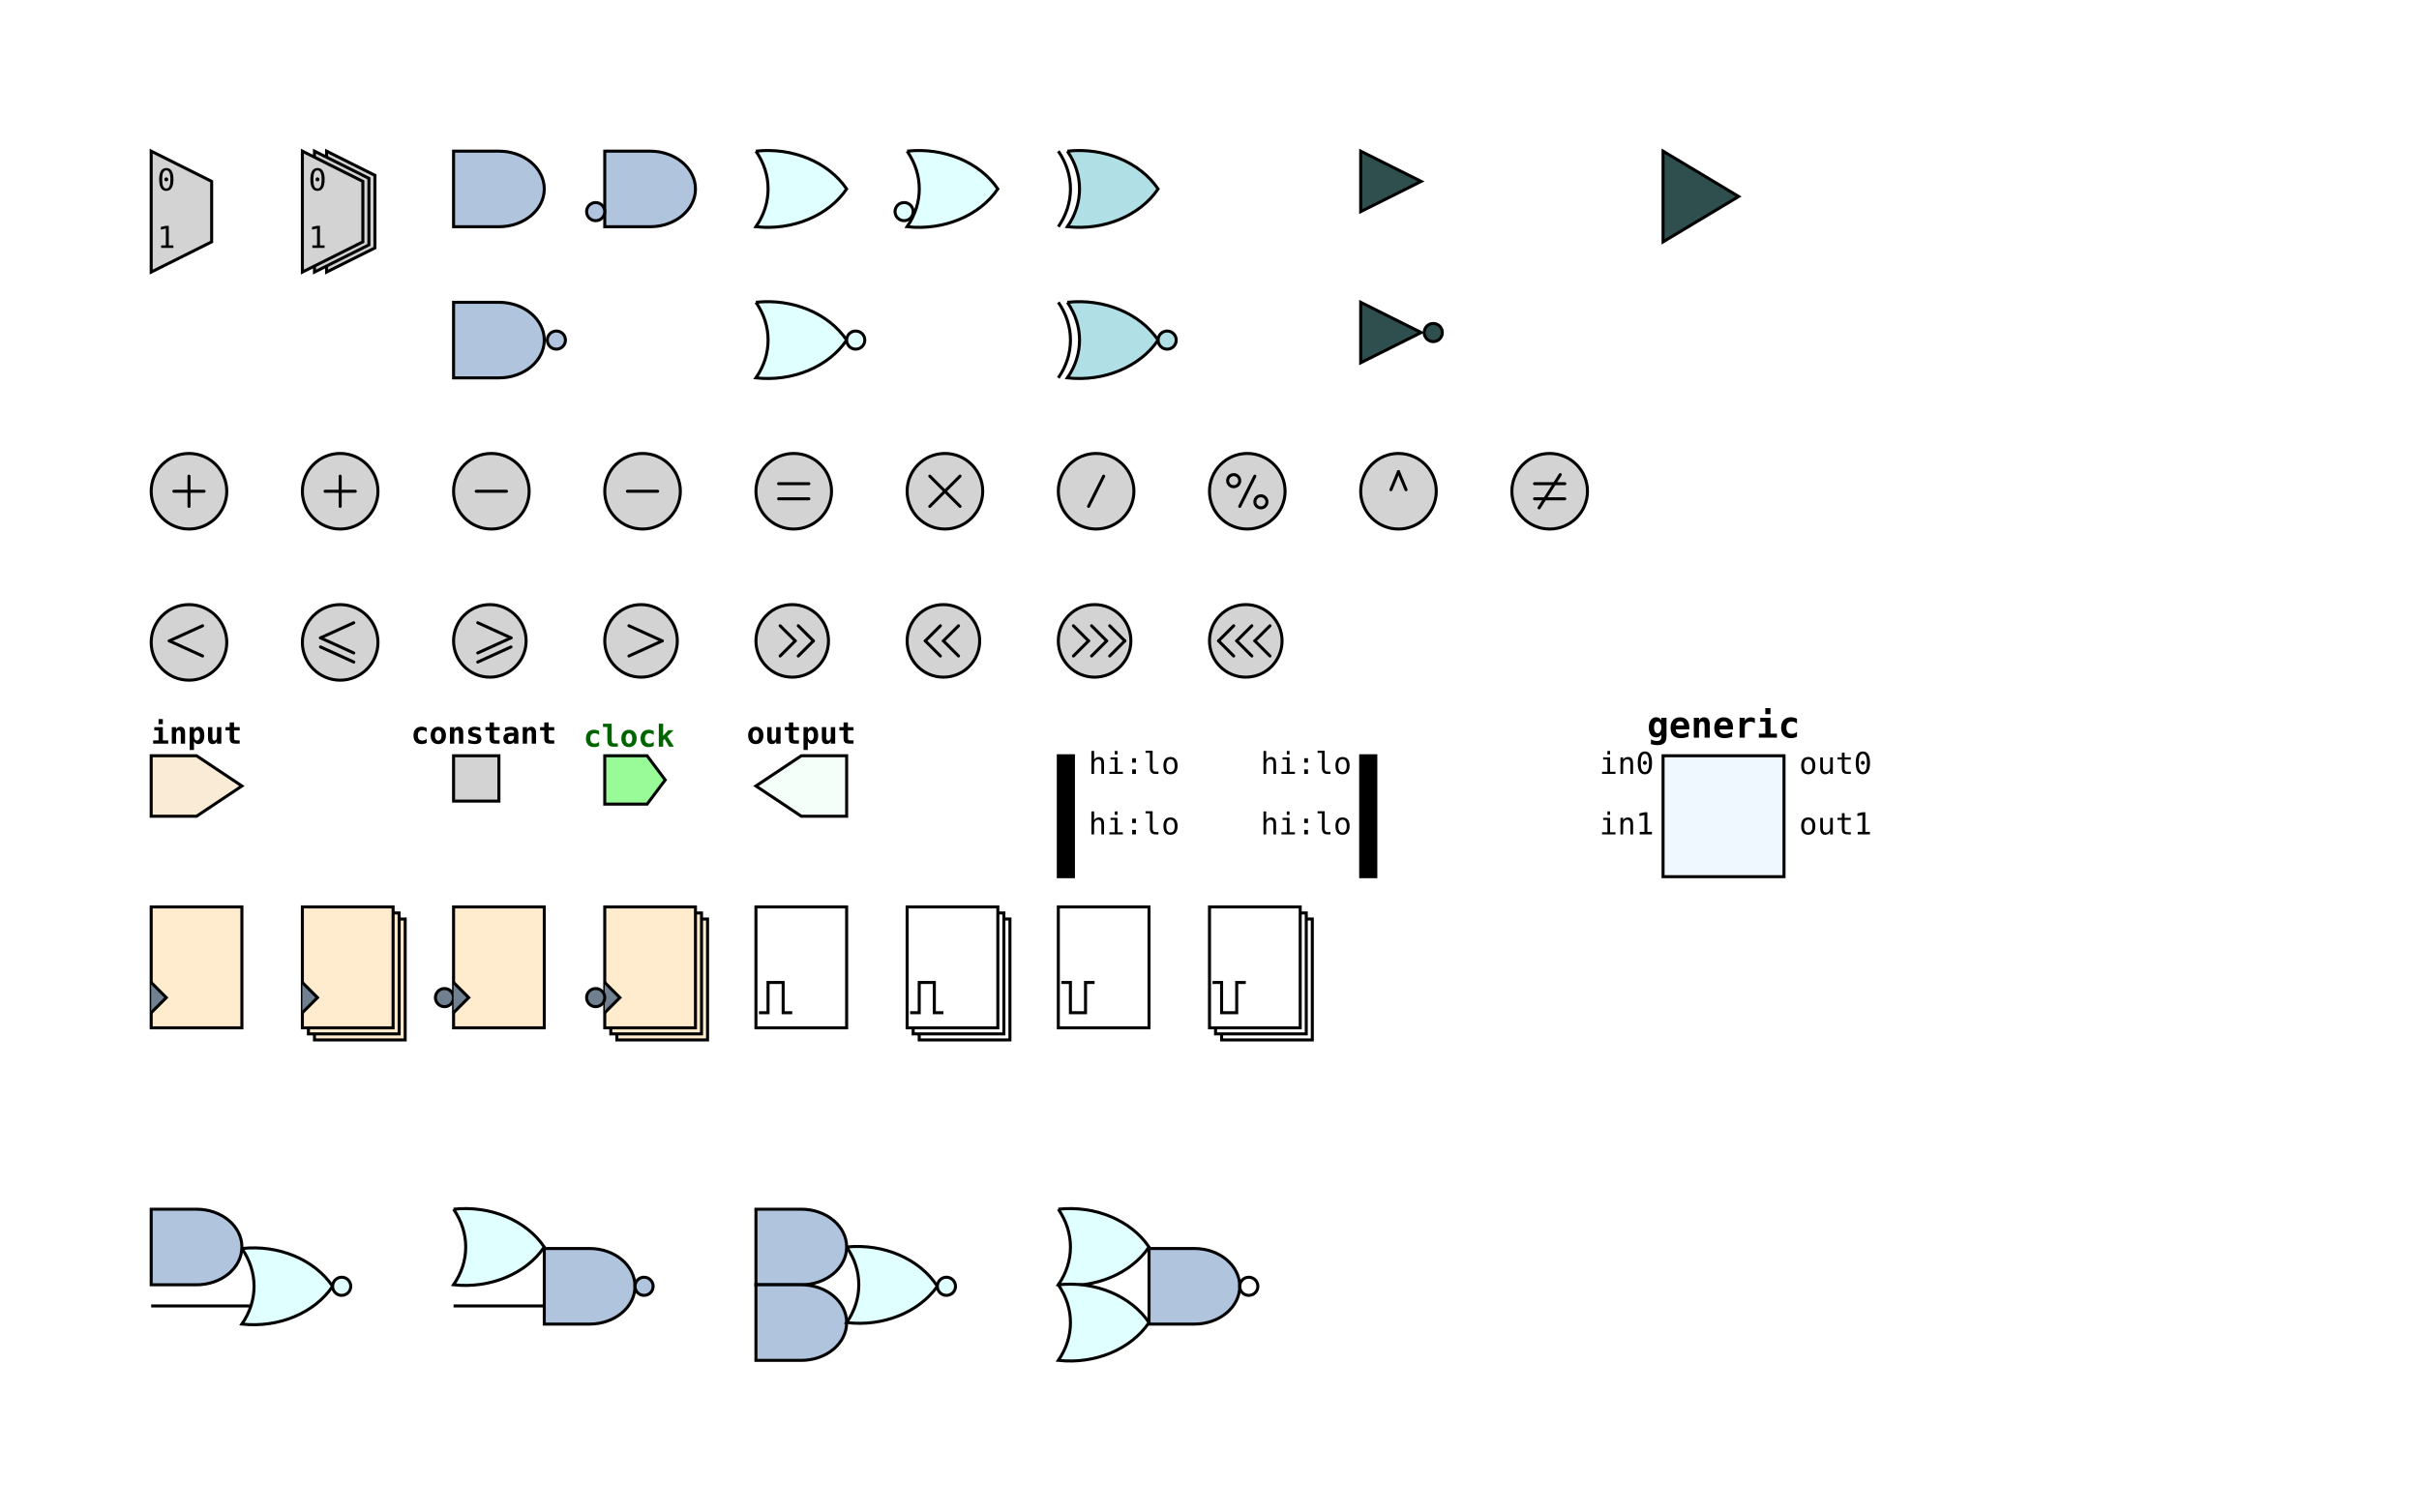
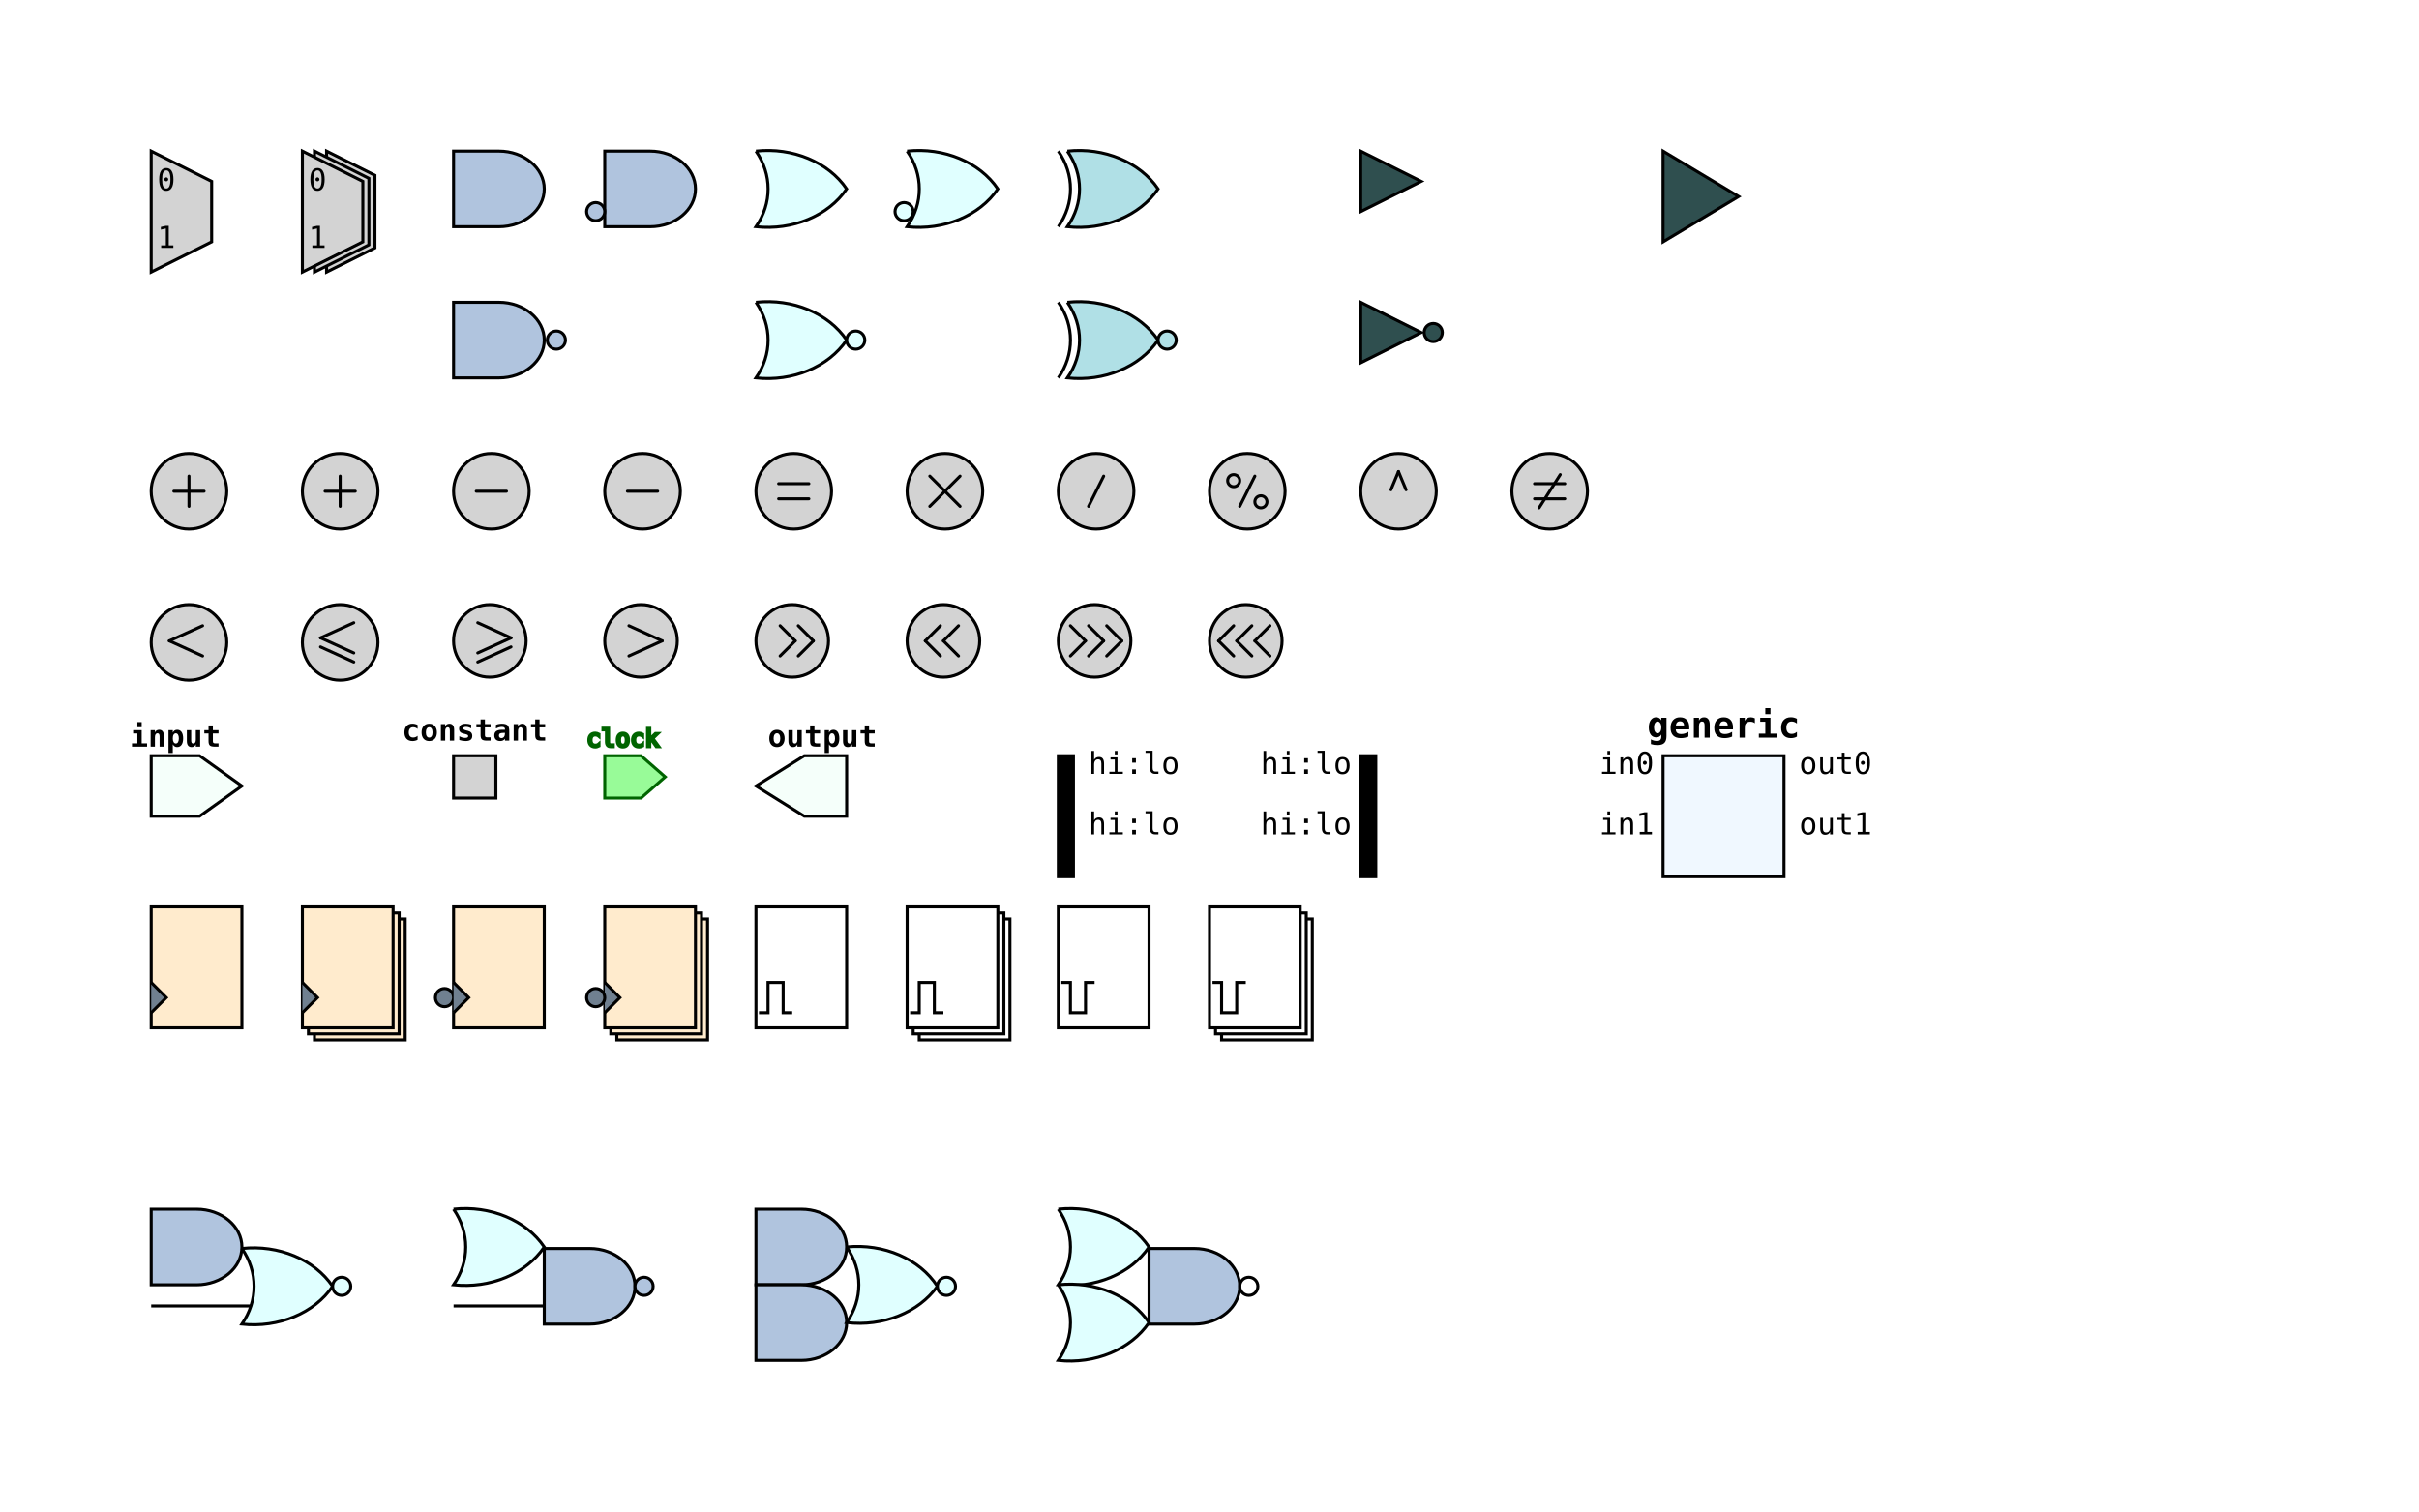
<svg xmlns="http://www.w3.org/2000/svg" xmlns:ns1="https://github.com/nturley/netlistsvg" width="800" height="500">
  <ns1:properties>
    <ns1:layoutEngine org.eclipse.elk.layered.spacing.nodeNodeBetweenLayers="35" org.eclipse.elk.spacing.nodeNode="35" org.eclipse.elk.layered.layering.strategy="LONGEST_PATH" />
    <ns1:low_priority_alias val="$dff" />
  </ns1:properties>
+   <defs>
+ </defs>
  <style>
svg {
  stroke:#000;
  fill:none;
}
text {
  fill:#000;
  stroke:none;
  font-size:10px;
  font-weight: normal;
  font-family: 'Menlo', 'Fira Mono', 'Consolas', 'Lucida Console', monospace;
}
line {
    stroke-linecap: round;
}
.nodelabel {
  text-anchor: middle;
}
.genericLabel {
  font-weight: bold;
  font-size:12px;
+   text-anchor: middle;
+ }
+ .inputExt {
+   fill: mintcream;
}
.inputExtLabel {
  font-weight: bold;
+   text-anchor: middle;
}
.outputExtLabel {
  font-weight: bold;
+   text-anchor: middle;
}
.inputPortLabel {
  text-anchor: end;
}
.splitjoinBody {
  fill:#000;
}
- .inputExt {
-   fill: antiquewhite;
- }
.inputClk {
  fill: palegreen;
+   stroke: darkgreen;
}
.inputClkLabel {
-   font-weight: bold;
-   fill: darkgreen;
+   font-size:8px;
+   stroke: darkgreen;
+   text-anchor: middle;
}
.outputExt {
  fill: mintcream;
}
+ .clkWire {
+   fill: darkgreen;
+   stroke: darkgreen;
+ }
.generic {
  fill: aliceblue;
}
.dffRect {
  fill: blanchedalmond;
}
.dffWedge {
  fill: slategray;
}
- .andFill {
+ .andBody {
  fill: lightsteelblue;
}
- .orFill {
+ .orBody {
  fill: lightcyan;
}
- .buffFill{
+ .buffBody{
  fill: darkslategray;
}
- .xorFill {
+ .xorBody {
  fill: powderblue;
}
.constant {
  fill: lightgray;
}
.constLabel {
  font-weight: bold;
}
- .muxFill {
+ .muxBody {
  fill: lightgray;
}
- .arithFill {
+ .arithBody {
  fill: lightgray;
}
+ .clkWire:hover {
+   fill:lightgreen;
+   stroke:lightgreen;
+ }
+ g:hover path.inputClk {
+   fill:lightgreen;
+   stroke:lightgreen;
+ }
+ g:hover {
+    stroke: orange !important;
+ }
+ 
</style>
  <g ns1:type="mux" transform="translate(50, 50)" ns1:width="20" ns1:height="40">
    <ns1:alias val="$pmux" />
    <ns1:alias val="$mux" />
    <ns1:alias val="$_MUX_" />
-     <path d="M0,0 L20,10 L20,30 L0,40 Z" class="muxFill $cell_id" />
+     <path d="M0,0 L20,10 L20,30 L0,40 Z" class="muxBody $cell_id" />
    <text x="5" y="32" class="nodelabel $cell_id" ns1:attribute="">1</text>
    <text x="5" y="13" class="nodelabel $cell_id" ns1:attribute="">0</text>
    <g ns1:x="0" ns1:y="10" ns1:pid="A" />
    <g ns1:x="0" ns1:y="30" ns1:pid="B" />
    <g ns1:x="10" ns1:y="35" ns1:pid="S" />
    <g ns1:x="20" ns1:y="20" ns1:pid="Y" />
  </g>
  <g ns1:type="mux-bus" transform="translate(100, 50)" ns1:width="24" ns1:height="40">
    <ns1:alias val="$pmux-bus" />
    <ns1:alias val="$mux-bus" />
    <ns1:alias val="$_MUX_-bus" />
-     <path d="M8,2 L8,0 L24,8 L24,32 L8,40 L8,38" class="muxFill $cell_id" />
-     <path d="M4,2 L4,0 L22,9 L22,31 L4,40 L4,38" class="muxFill $cell_id" />
-     <path d="M0,0 L20,10 L20,30 L0,40 Z" class="muxFill $cell_id" />
+     <path d="M8,2 L8,0 L24,8 L24,32 L8,40 L8,38" class="muxBody $cell_id" />
+     <path d="M4,2 L4,0 L22,9 L22,31 L4,40 L4,38" class="muxBody $cell_id" />
+     <path d="M0,0 L20,10 L20,30 L0,40 Z" class="muxBody $cell_id" />
    <text x="5" y="32" class="nodelabel $cell_id" ns1:attribute="">1</text>
    <text x="5" y="13" class="nodelabel $cell_id" ns1:attribute="">0</text>
    <g ns1:x="-1" ns1:y="10" ns1:pid="A" />
    <g ns1:x="-1" ns1:y="30" ns1:pid="B" />
    <g ns1:x="12" ns1:y="38" ns1:pid="S" />
    <g ns1:x="24.5" ns1:y="20" ns1:pid="Y" />
  </g>
  <g ns1:type="and" transform="translate(150,50)" ns1:width="30" ns1:height="25">
    <ns1:alias val="$and" />
    <ns1:alias val="$logic_and" />
    <ns1:alias val="$_AND_" />
    <ns1:alias val="$reduce_and" />
-     <path d="M0,0 L0,25 L15,25 A15 12.5 0 0 0 15,0 Z" class="andFill $cell_id" />
+     <path d="M0,0 L0,25 L15,25 A15 12.5 0 0 0 15,0 Z" class="andBody $cell_id" />
    <g ns1:x="0" ns1:y="5" ns1:pid="A" />
    <g ns1:x="0" ns1:y="20" ns1:pid="B" />
    <g ns1:x="30" ns1:y="12.5" ns1:pid="Y" />
  </g>
  <g ns1:type="nand" transform="translate(150,100)" ns1:width="30" ns1:height="25">
    <ns1:alias val="$nand" />
    <ns1:alias val="$logic_nand" />
    <ns1:alias val="$_NAND_" />
-     <path d="M0,0 L0,25 L15,25 A15 12.5 0 0 0 15,0 Z" class="andFill $cell_id" />
-     <circle cx="34" cy="12.5" r="3" class="andFill $cell_id" />
+     <path d="M0,0 L0,25 L15,25 A15 12.5 0 0 0 15,0 Z" class="andBody $cell_id" />
+     <circle cx="34" cy="12.5" r="3" class="andBody $cell_id" />
    <g ns1:x="0" ns1:y="5" ns1:pid="A" />
    <g ns1:x="0" ns1:y="20" ns1:pid="B" />
    <g ns1:x="36" ns1:y="12.5" ns1:pid="Y" />
  </g>
  <g ns1:type="andnot" transform="translate(200,50)" ns1:width="30" ns1:height="25">
    <ns1:alias val="$_ANDNOT_" />
-     <path d="M0,0 L0,25 L15,25 A15 12.5 0 0 0 15,0 Z" class="andFill $cell_id" />
-     <circle cx="-3" cy="20" r="3" class="andFill $cell_id" />
+     <path d="M0,0 L0,25 L15,25 A15 12.5 0 0 0 15,0 Z" class="andBody $cell_id" />
+     <circle cx="-3" cy="20" r="3" class="andBody $cell_id" />
    <g ns1:x="0" ns1:y="5" ns1:pid="A" />
    <g ns1:x="-6" ns1:y="20" ns1:pid="B" />
    <g ns1:x="30" ns1:y="12.5" ns1:pid="Y" />
  </g>
  <g ns1:type="or" transform="translate(250,50)" ns1:width="30" ns1:height="25">
    <ns1:alias val="$or" />
    <ns1:alias val="$logic_or" />
    <ns1:alias val="$_OR_" />
    <ns1:alias val="$reduce_or" />
    <ns1:alias val="$reduce_bool" />
-     <path d="M0,0 A30 25 0 0 1 0,25 A30 25 0 0 0 30,12.5 A30 25 0 0 0 0,0" class="orFill $cell_id" />
+     <path d="M0,0 A30 25 0 0 1 0,25 A30 25 0 0 0 30,12.5 A30 25 0 0 0 0,0" class="orBody $cell_id" />
    <g ns1:x="2" ns1:y="5" ns1:pid="A" />
    <g ns1:x="2" ns1:y="20" ns1:pid="B" />
    <g ns1:x="30" ns1:y="12.5" ns1:pid="Y" />
  </g>
  <g ns1:type="reduce_nor" transform="translate(250, 100)" ns1:width="33" ns1:height="25">
    <ns1:alias val="$nor" />
    <ns1:alias val="$reduce_nor" />
    <ns1:alias val="$_NOR_" />
    <ns1:alias val="$_ORNOT_" />
-     <path d="M0,0 A30 25 0 0 1 0,25 A30 25 0 0 0 30,12.5 A30 25 0 0 0 0,0" class="orFill $cell_id" />
-     <circle cx="33" cy="12.5" r="3" class="orFill $cell_id" />
+     <path d="M0,0 A30 25 0 0 1 0,25 A30 25 0 0 0 30,12.5 A30 25 0 0 0 0,0" class="orBody $cell_id" />
+     <circle cx="33" cy="12.5" r="3" class="orBody $cell_id" />
    <g ns1:x="2" ns1:y="5" ns1:pid="A" />
    <g ns1:x="2" ns1:y="20" ns1:pid="B" />
    <g ns1:x="36" ns1:y="12.5" ns1:pid="Y" />
  </g>
  <g ns1:type="ornot" transform="translate(300,50)" ns1:width="30" ns1:height="25">
    <ns1:alias val="$_ORNOT_" />
-     <path d="M0,0 A30 25 0 0 1 0,25 A30 25 0 0 0 30,12.5 A30 25 0 0 0 0,0" class="orFill $cell_id" />
-     <circle cx="-1" cy="20" r="3" class="orFill $cell_id" />
+     <path d="M0,0 A30 25 0 0 1 0,25 A30 25 0 0 0 30,12.5 A30 25 0 0 0 0,0" class="orBody $cell_id" />
+     <circle cx="-1" cy="20" r="3" class="orBody $cell_id" />
    <g ns1:x="2" ns1:y="5" ns1:pid="A" />
    <g ns1:x="-4" ns1:y="20" ns1:pid="B" />
    <g ns1:x="30" ns1:y="12.5" ns1:pid="Y" />
  </g>
  <g ns1:type="reduce_xor" transform="translate(350, 50)" ns1:width="33" ns1:height="25">
    <ns1:alias val="$xor" />
    <ns1:alias val="$reduce_xor" />
    <ns1:alias val="$_XOR_" />
-     <path d="M3,0 A30 25 0 0 1 3,25 A30 25 0 0 0 33,12.5 A30 25 0 0 0 3,0" class="xorFill $cell_id" />
+     <path d="M3,0 A30 25 0 0 1 3,25 A30 25 0 0 0 33,12.5 A30 25 0 0 0 3,0" class="xorBody $cell_id" />
    <path d="M0,0 A30 25 0 0 1 0,25" class="$cell_id" />
    <g ns1:x="2" ns1:y="5" ns1:pid="A" />
    <g ns1:x="2" ns1:y="20" ns1:pid="B" />
    <g ns1:x="33" ns1:y="12.5" ns1:pid="Y" />
  </g>
  <g ns1:type="reduce_nxor" transform="translate(350, 100)" ns1:width="33" ns1:height="25">
    <ns1:alias val="$xnor" />
    <ns1:alias val="$reduce_xnor" />
    <ns1:alias val="$_XNOR_" />
-     <path d="M3,0 A30 25 0 0 1 3,25 A30 25 0 0 0 33,12.5 A30 25 0 0 0 3,0" class="xorFill $cell_id" />
+     <path d="M3,0 A30 25 0 0 1 3,25 A30 25 0 0 0 33,12.5 A30 25 0 0 0 3,0" class="xorBody $cell_id" />
    <path d="M0,0 A30 25 0 0 1 0,25" class="$cell_id" />
-     <circle cx="36" cy="12.5" r="3" class="xorFill $cell_id" />
+     <circle cx="36" cy="12.5" r="3" class="xorBody $cell_id" />
    <g ns1:x="2" ns1:y="5" ns1:pid="A" />
    <g ns1:x="2" ns1:y="20" ns1:pid="B" />
    <g ns1:x="38" ns1:y="12.5" ns1:pid="Y" />
  </g>
  <g ns1:type="tribuf" transform="translate(550, 50)" ns1:width="15" ns1:height="30">
    <ns1:alias val="$tribuf" />
    <ns1:alias val="$_TRIBUF_" />
    <ns1:alias val="tribuf-bus" />
    <ns1:alias val="$tribuf-bus" />
    <ns1:alias val="$_TRIBUF_-bus" />
-     <path d="M0,0 L25,15 L0,30 Z" class="buffFill $cell_id" />
+     <path d="M0,0 L25,15 L0,30 Z" class="buffBody $cell_id" />
    <g ns1:x="0" ns1:y="15" ns1:pid="A" />
    <g ns1:x="11" ns1:y="6" ns1:pid="EN" />
    <g ns1:x="25" ns1:y="15" ns1:pid="Y" />
  </g>
  <g ns1:type="not" transform="translate(450,100)" ns1:width="30" ns1:height="20">
    <ns1:alias val="$_NOT_" />
    <ns1:alias val="$not" />
    <ns1:alias val="$logic_not" />
-     <path d="M0,0 L0,20 L20,10 Z" class="buffFill $cell_id" />
-     <circle cx="24" cy="10" r="3" class="buffFill $cell_id" />
+     <path d="M0,0 L0,20 L20,10 Z" class="buffBody $cell_id" />
+     <circle cx="24" cy="10" r="3" class="buffBody $cell_id" />
    <g ns1:x="-1" ns1:y="10" ns1:pid="A" />
    <g ns1:x="27" ns1:y="10" ns1:pid="Y" />
  </g>
  <g ns1:type="buf" transform="translate(450,50)" ns1:width="30" ns1:height="20">
    <ns1:alias val="$_BUF_" />
-     <path d="M0,0 L0,20 L20,10 Z" class="buffFill $cell_id" />
+     <path d="M0,0 L0,20 L20,10 Z" class="buffBody $cell_id" />
    <g ns1:x="0" ns1:y="10" ns1:pid="A" />
    <g ns1:x="20" ns1:y="10" ns1:pid="Y" />
  </g>
  <g ns1:type="add" transform="translate(50, 150)" ns1:width="25" ns1:height="25">
    <ns1:alias val="$add" />
-     <circle r="12.5" cx="12.5" cy="12.5" class="arithFill $cell_id" />
+     <circle r="12.5" cx="12.5" cy="12.5" class="arithBody $cell_id" />
    <line x1="7.5" x2="17.5" y1="12.5" y2="12.5" class="$cell_id" />
    <line x1="12.5" x2="12.5" y1="7.5" y2="17.5" class="$cell_id" />
    <g ns1:x="2" ns1:y="5" ns1:pid="A" />
    <g ns1:x="2" ns1:y="20" ns1:pid="B" />
    <g ns1:x="26" ns1:y="12.5" ns1:pid="Y" />
  </g>
  <g ns1:type="pos" transform="translate(100, 150)" ns1:width="25" ns1:height="25">
    <ns1:alias val="$pos" />
-     <circle r="12.5" cx="12.5" cy="12.5" class="arithFill $cell_id" />
+     <circle r="12.5" cx="12.5" cy="12.5" class="arithBody $cell_id" />
    <line x1="7.5" x2="17.5" y1="12.5" y2="12.5" class="$cell_id" />
    <line x1="12.5" x2="12.5" y1="7.5" y2="17.5" class="$cell_id" />
    <g ns1:x="-1" ns1:y="12.5" ns1:pid="A" />
    <g ns1:x="26" ns1:y="12.5" ns1:pid="Y" />
  </g>
  <g ns1:type="sub" transform="translate(150,150)" ns1:width="25" ns1:height="25">
    <ns1:alias val="$sub" />
-     <circle r="12.5" cx="12.5" cy="12.5" class="arithFill $cell_id" />
+     <circle r="12.5" cx="12.5" cy="12.5" class="arithBody $cell_id" />
    <line x1="7.5" x2="17.5" y1="12.5" y2="12.5" class="$cell_id" />
    <g ns1:x="2" ns1:y="5" ns1:pid="A" />
    <g ns1:x="2" ns1:y="20" ns1:pid="B" />
    <g ns1:x="25" ns1:y="12.5" ns1:pid="Y" />
  </g>
  <g ns1:type="neg" transform="translate(200,150)" ns1:width="25" ns1:height="25">
    <ns1:alias val="$neg" />
-     <circle r="12.5" cx="12.5" cy="12.5" class="arithFill $cell_id" />
+     <circle r="12.5" cx="12.5" cy="12.5" class="arithBody $cell_id" />
    <line x1="7.5" x2="17.5" y1="12.5" y2="12.5" class="$cell_id" />
    <g ns1:x="0" ns1:y="12.5" ns1:pid="A" />
    <g ns1:x="25" ns1:y="12.5" ns1:pid="Y" />
  </g>
  <g ns1:type="eq" transform="translate(250,150)" ns1:width="25" ns1:height="25">
    <ns1:alias val="$eq" />
    <ns1:alias val="$eqx" />
-     <circle r="12.5" cx="12.5" cy="12.5" class="arithFill $cell_id" />
+     <circle r="12.5" cx="12.5" cy="12.5" class="arithBody $cell_id" />
    <line x1="7.5" x2="17.5" y1="10" y2="10" class="$cell_id" />
    <line x1="7.5" x2="17.5" y1="15" y2="15" class="$cell_id" />
    <g ns1:x="2" ns1:y="5" ns1:pid="A" />
    <g ns1:x="2" ns1:y="20" ns1:pid="B" />
    <g ns1:x="25" ns1:y="12.5" ns1:pid="Y" />
  </g>
  <g ns1:type="mul" transform="translate(300, 150)" ns1:width="25" ns1:height="25">
    <ns1:alias val="$mul" />
-     <circle r="12.5" cx="12.5" cy="12.5" class="arithFill $cell_id" />
+     <circle r="12.5" cx="12.5" cy="12.5" class="arithBody $cell_id" />
    <line x1="7.5" x2="17.5" y1="7.5" y2="17.5" class="$cell_id" />
    <line x1="17.5" x2="7.5" y1="7.5" y2="17.5" class="$cell_id" />
    <g ns1:x="2" ns1:y="5" ns1:pid="A" />
    <g ns1:x="2" ns1:y="20" ns1:pid="B" />
    <g ns1:x="26" ns1:y="12.5" ns1:pid="Y" />
  </g>
  <g ns1:type="div" transform="translate(350, 150)" ns1:width="25" ns1:height="25">
    <ns1:alias val="$div" />
-     <circle r="12.5" cx="12.5" cy="12.5" class="arithFill $cell_id" />
+     <circle r="12.5" cx="12.5" cy="12.5" class="arithBody $cell_id" />
    <line x1="15" x2="10" y1="7.5" y2="17.5" class="$cell_id" />
    <g ns1:x="2" ns1:y="5" ns1:pid="A" />
    <g ns1:x="2" ns1:y="20" ns1:pid="B" />
    <g ns1:x="26" ns1:y="12.5" ns1:pid="Y" />
  </g>
  <g ns1:type="mod" transform="translate(400, 150)" ns1:width="25" ns1:height="25">
    <ns1:alias val="$mod" />
-     <circle r="12.5" cx="12.5" cy="12.5" class="arithFill $cell_id" />
+     <circle r="12.5" cx="12.5" cy="12.5" class="arithBody $cell_id" />
    <line x1="15" x2="10" y1="7.5" y2="17.5" class="$cell_id" />
    <circle r="2" cx="8" cy="9" class="$cell_id" />
    <circle r="2" cx="17" cy="16" class="$cell_id" />
    <g ns1:x="2" ns1:y="5" ns1:pid="A" />
    <g ns1:x="2" ns1:y="20" ns1:pid="B" />
    <g ns1:x="26" ns1:y="12.5" ns1:pid="Y" />
  </g>
  <g ns1:type="pow" transform="translate(450, 150)" ns1:width="25" ns1:height="25">
    <ns1:alias val="$pow" />
-     <circle r="12.5" cx="12.5" cy="12.5" class="arithFill $cell_id" />
+     <circle r="12.5" cx="12.5" cy="12.5" class="arithBody $cell_id" />
    <line x1="10" x2="12.5" y1="12" y2="6" class="$cell_id" />
    <line x1="15" x2="12.5" y1="12" y2="6" class="$cell_id" />
    <g ns1:x="2" ns1:y="5" ns1:pid="A" />
    <g ns1:x="2" ns1:y="20" ns1:pid="B" />
    <g ns1:x="26" ns1:y="12.5" ns1:pid="Y" />
  </g>
  <g ns1:type="ne" transform="translate(500,150)" ns1:width="25" ns1:height="25">
    <ns1:alias val="$ne" />
    <ns1:alias val="$nex" />
-     <circle r="12.5" cx="12.5" cy="12.5" class="arithFill $cell_id" />
+     <circle r="12.5" cx="12.5" cy="12.5" class="arithBody $cell_id" />
    <line x1="7.5" x2="17.5" y1="10" y2="10" class="$cell_id" />
    <line x1="7.5" x2="17.5" y1="15" y2="15" class="$cell_id" />
    <line x1="9" x2="16" y1="18" y2="7" class="$cell_id" />
    <g ns1:x="2" ns1:y="5" ns1:pid="A" />
    <g ns1:x="2" ns1:y="20" ns1:pid="B" />
    <g ns1:x="25" ns1:y="12.5" ns1:pid="Y" />
  </g>
  <g ns1:type="lt" transform="translate(50,200)" ns1:width="25" ns1:height="25">
    <ns1:alias val="$lt" />
-     <circle r="12.5" cx="12.5" cy="12.5" class="arithFill $cell_id" />
+     <circle r="12.5" cx="12.5" cy="12.5" class="arithBody $cell_id" />
    <line x1="6" x2="17" y1="12" y2="7" class="$cell_id" />
    <line x1="6" x2="17" y1="12" y2="17" class="$cell_id" />
    <g ns1:x="2" ns1:y="5" ns1:pid="A" />
    <g ns1:x="2" ns1:y="20" ns1:pid="B" />
    <g ns1:x="25" ns1:y="12.5" ns1:pid="Y" />
  </g>
  <g ns1:type="le" transform="translate(100,200)" ns1:width="25" ns1:height="25">
    <ns1:alias val="$le" />
-     <circle r="12.5" cx="12.5" cy="12.5" class="arithFill $cell_id" />
+     <circle r="12.5" cx="12.5" cy="12.5" class="arithBody $cell_id" />
    <line x1="6" x2="17" y1="11" y2="6" class="$cell_id" />
    <line x1="6" x2="17" y1="11" y2="16" class="$cell_id" />
    <line x1="6" x2="17" y1="14" y2="19" class="$cell_id" />
    <g ns1:x="2" ns1:y="5" ns1:pid="A" />
    <g ns1:x="2" ns1:y="20" ns1:pid="B" />
    <g ns1:x="25" ns1:y="12.5" ns1:pid="Y" />
  </g>
  <g ns1:type="ge" transform="translate(150,200)" ns1:width="25" ns1:height="25">
    <ns1:alias val="$ge" />
-     <circle r="12" cx="12" cy="12" class="arithFill $cell_id" />
+     <circle r="12" cx="12" cy="12" class="arithBody $cell_id" />
    <line x1="8" x2="19" y1="6" y2="11" class="$cell_id" />
    <line x1="8" x2="19" y1="16" y2="11" class="$cell_id" />
    <line x1="8" x2="19" y1="19" y2="14" class="$cell_id" />
    <g ns1:x="2" ns1:y="5" ns1:pid="A" />
    <g ns1:x="2" ns1:y="20" ns1:pid="B" />
    <g ns1:x="25" ns1:y="12.5" ns1:pid="Y" />
  </g>
  <g ns1:type="gt" transform="translate(200,200)" ns1:width="25" ns1:height="25">
    <ns1:alias val="$gt" />
-     <circle r="12" cx="12" cy="12" class="arithFill $cell_id" />
+     <circle r="12" cx="12" cy="12" class="arithBody $cell_id" />
    <line x1="8" x2="19" y1="7" y2="12" class="$cell_id" />
    <line x1="8" x2="19" y1="17" y2="12" class="$cell_id" />
    <g ns1:x="2" ns1:y="5" ns1:pid="A" />
    <g ns1:x="2" ns1:y="20" ns1:pid="B" />
    <g ns1:x="25" ns1:y="12.5" ns1:pid="Y" />
  </g>
  <g ns1:type="shr" transform="translate(250,200)" ns1:width="25" ns1:height="25">
    <ns1:alias val="$shr" />
-     <circle r="12" cx="12" cy="12" class="arithFill $cell_id" />
+     <circle r="12" cx="12" cy="12" class="arithBody $cell_id" />
    <line x1="8" x2="13" y1="7" y2="12" class="$cell_id" />
    <line x1="8" x2="13" y1="17" y2="12" class="$cell_id" />
    <line x1="14" x2="19" y1="7" y2="12" class="$cell_id" />
    <line x1="14" x2="19" y1="17" y2="12" class="$cell_id" />
    <g ns1:x="2" ns1:y="5" ns1:pid="A" />
    <g ns1:x="2" ns1:y="20" ns1:pid="B" />
    <g ns1:x="25" ns1:y="12.5" ns1:pid="Y" />
  </g>
  <g ns1:type="shl" transform="translate(300,200)" ns1:width="25" ns1:height="25">
    <ns1:alias val="$shl" />
-     <circle r="12" cx="12" cy="12" class="arithFill $cell_id" />
+     <circle r="12" cx="12" cy="12" class="arithBody $cell_id" />
    <line x1="6" x2="11" y1="12" y2="7" class="$cell_id" />
    <line x1="6" x2="11" y1="12" y2="17" class="$cell_id" />
    <line x1="12" x2="17" y1="12" y2="7" class="$cell_id" />
    <line x1="12" x2="17" y1="12" y2="17" class="$cell_id" />
    <g ns1:x="2" ns1:y="5" ns1:pid="A" />
    <g ns1:x="2" ns1:y="20" ns1:pid="B" />
    <g ns1:x="25" ns1:y="12.5" ns1:pid="Y" />
  </g>
  <g ns1:type="sshr" transform="translate(350,200)" ns1:width="25" ns1:height="25">
    <ns1:alias val="$sshr" />
-     <circle r="12" cx="12" cy="12" class="arithFill $cell_id" />
-     <line x1="5" x2="10" y1="7" y2="12" class="$cell_id" />
-     <line x1="5" x2="10" y1="17" y2="12" class="$cell_id" />
-     <line x1="11" x2="16" y1="7" y2="12" class="$cell_id" />
-     <line x1="11" x2="16" y1="17" y2="12" class="$cell_id" />
-     <line x1="17" x2="22" y1="7" y2="12" class="$cell_id" />
-     <line x1="17" x2="22" y1="17" y2="12" class="$cell_id" />
+     <circle r="12" cx="12" cy="12" class="arithBody $cell_id" />
+     <line x1="4" x2="9" y1="7" y2="12" class="$cell_id" />
+     <line x1="4" x2="9" y1="17" y2="12" class="$cell_id" />
+     <line x1="10" x2="15" y1="7" y2="12" class="$cell_id" />
+     <line x1="10" x2="15" y1="17" y2="12" class="$cell_id" />
+     <line x1="16" x2="21" y1="7" y2="12" class="$cell_id" />
+     <line x1="16" x2="21" y1="17" y2="12" class="$cell_id" />
    <g ns1:x="2" ns1:y="5" ns1:pid="A" />
    <g ns1:x="2" ns1:y="20" ns1:pid="B" />
    <g ns1:x="25" ns1:y="12.5" ns1:pid="Y" />
  </g>
  <g ns1:type="sshl" transform="translate(400,200)" ns1:width="25" ns1:height="25">
    <ns1:alias val="$sshl" />
-     <circle r="12" cx="12" cy="12" class="arithFill $cell_id" />
+     <circle r="12" cx="12" cy="12" class="arithBody $cell_id" />
    <line x1="3" x2="8" y1="12" y2="7" class="$cell_id" />
    <line x1="3" x2="8" y1="12" y2="17" class="$cell_id" />
    <line x1="9" x2="14" y1="12" y2="7" class="$cell_id" />
    <line x1="9" x2="14" y1="12" y2="17" class="$cell_id" />
    <line x1="15" x2="20" y1="12" y2="7" class="$cell_id" />
    <line x1="15" x2="20" y1="12" y2="17" class="$cell_id" />
    <g ns1:x="2" ns1:y="5" ns1:pid="A" />
    <g ns1:x="2" ns1:y="20" ns1:pid="B" />
    <g ns1:x="25" ns1:y="12.5" ns1:pid="Y" />
  </g>
  <g ns1:type="inputExt" transform="translate(50,250)" ns1:width="30" ns1:height="20">
-     <text x="15" y="-4" class="nodelabel inputExtLabel $cell_id" ns1:attribute="ref">input</text>
+     <text x="8" y="-3" class="nodelabel inputExtLabel $cell_id" ns1:attribute="ref">input</text>
    <ns1:alias val="$_inputExt_" />
-     <path d="M0,0 L0,20 L15,20 L30,10 L15,0 Z" class="inputExt $cell_id" />
+     <path d="M0,0 L0,20 L16,20 L30,10 L16,0 Z" class="inputExt $cell_id" />
    <g ns1:x="30" ns1:y="10" ns1:pid="Y" />
  </g>
-   <g ns1:type="inputClk" transform="translate(200,250)" ns1:width="30" ns1:height="20">
-     <text x="8" y="-3" class="nodelabel inputClkLabel $cell_id" ns1:attribute="ref">clock</text>
+   <g ns1:type="inputClk" transform="translate(200,250)" ns1:width="20" ns1:height="14">
+     <text x="6" y="-3" class="nodelabel inputClkLabel $cell_id" ns1:attribute="ref">clock</text>
    <ns1:alias val="$_inputClk_" />
-     <path d="M0,0 L0,16 L14,16 L20,8 L14,0 Z" class="inputClk $cell_id" />
-     <g ns1:x="20" ns1:y="8" ns1:pid="Y" />
-   </g>
-   <g ns1:type="constant" transform="translate(150,250)" ns1:width="30" ns1:height="20">
-     <text x="10" y="-4" class="constLabel nodelabel $cell_id" ns1:attribute="ref">constant</text>
+     <path d="M0,0 L0,14 L12,14 L20,7 L12,0 Z" class="inputClk $cell_id" />
+     <g ns1:x="20" ns1:y="7" ns1:pid="Y" />
+   </g>
+   <g ns1:type="constant" transform="translate(150,250)" ns1:width="14" ns1:height="14">
+     <text x="7" y="-5" class="constLabel nodelabel $cell_id" ns1:attribute="ref">constant</text>
    <ns1:alias val="$_constant_" />
-     <rect width="15" height="15" class="constant $cell_id" />
-     <g ns1:x="31" ns1:y="10" ns1:pid="Y" />
+     <rect width="14" height="14" class="constant $cell_id" />
+     <g ns1:x="14" ns1:y="7" ns1:pid="Y" />
  </g>
  <g ns1:type="outputExt" transform="translate(250,250)" ns1:width="30" ns1:height="20">
-     <text x="15" y="-4" class="nodelabel outputExtLabel $cell_id" ns1:attribute="ref">output</text>
+     <text x="22" y="-3" class="nodelabel outputExtLabel $cell_id" ns1:attribute="ref">output</text>
    <ns1:alias val="$_outputExt_" />
-     <path d="M30,0 L30,20 L15,20 L0,10 L15,0 Z" class="$cell_id outputExt" />
+     <path d="M30,0 L30,20 L16,20 L0,10 L16,0 Z" class="$cell_id outputExt" />
    <g ns1:x="0" ns1:y="10" ns1:pid="A" />
  </g>
  <g ns1:type="split" transform="translate(350,250)" ns1:width="5" ns1:height="40">
    <rect width="5" height="40" class="splitjoinBody" ns1:generic="body" />
    <ns1:alias val="$_split_" />
    <g ns1:x="0" ns1:y="20" ns1:pid="in" />
    <g transform="translate(5, 10)" ns1:x="4" ns1:y="10" ns1:pid="out0">
      <text x="5" y="-4">hi:lo</text>
    </g>
    <g transform="translate(5, 30)" ns1:x="4" ns1:y="30" ns1:pid="out1">
      <text x="5" y="-4">hi:lo</text>
    </g>
  </g>
  <g ns1:type="join" transform="translate(450,250)" ns1:width="4" ns1:height="40">
    <rect width="5" height="40" class="splitjoinBody" ns1:generic="body" />
    <ns1:alias val="$_join_" />
    <g ns1:x="5" ns1:y="20" ns1:pid="out" />
    <g transform="translate(0, 10)" ns1:x="0" ns1:y="10" ns1:pid="in0">
      <text x="-3" y="-4" class="inputPortLabel">hi:lo</text>
    </g>
    <g transform="translate(0, 30)" ns1:x="0" ns1:y="30" ns1:pid="in1">
      <text x="-3" y="-4" class="inputPortLabel">hi:lo</text>
    </g>
  </g>
  <g ns1:type="dff" transform="translate(50,300)" ns1:width="30" ns1:height="40">
    <ns1:alias val="$dff" />
    <ns1:alias val="$_DFF_" />
    <ns1:alias val="$_DFF_P_" />
    <ns1:alias val="$adff" />
    <ns1:alias val="$_DFF_" />
    <ns1:alias val="$_DFF_P_" />
    <ns1:alias val="$sdff" />
    <ns1:alias val="$_DFF_" />
    <ns1:alias val="$_DFF_P_" />
    <rect width="30" height="40" x="0" y="0" class="dffRect $cell_id" />
    <path d="M0,35 L5,30 L0,25" class="dffWedge $cell_id" />
    <g ns1:x="31" ns1:y="10" ns1:pid="Q" />
    <g ns1:x="-1" ns1:y="30" ns1:pid="CLK" />
    <g ns1:x="-1" ns1:y="30" ns1:pid="C" />
    <g ns1:x="-1" ns1:y="10" ns1:pid="D" />
    <g ns1:x="15" ns1:y="40" ns1:pid="ARST" />
    <g ns1:x="15" ns1:y="40" ns1:pid="SRST" />
  </g>
  <g ns1:type="dff-bus" transform="translate(100,300)" ns1:width="34" ns1:height="44">
    <ns1:alias val="$dff-bus" />
    <ns1:alias val="$_DFF_-bus" />
    <ns1:alias val="$_DFF_P_-bus" />
    <ns1:alias val="adff-bus" />
    <ns1:alias val="$adff-bus" />
    <ns1:alias val="$_DFF_-bus" />
    <ns1:alias val="$_DFF_P_-bus" />
    <ns1:alias val="sdff-bus" />
    <ns1:alias val="$sdff-bus" />
    <ns1:alias val="$_DFF_-bus" />
    <ns1:alias val="$_DFF_P_-bus" />
    <path d="M32,4 L34,4 L34,44 L4,44 L4,42" class="$cell_id dffRect" />
    <path d="M30,2 L32,2 L32,42 L2,42 L2,40" class="$cell_id dffRect" />
    <rect width="30" height="40" x="0" y="0" class="$cell_id dffRect" />
    <path d="M0,35 L5,30 L0,25" class="$cell_id dffWedge" />
    <g ns1:x="35" ns1:y="10" ns1:pid="Q" />
    <g ns1:x="-1" ns1:y="30" ns1:pid="CLK" />
    <g ns1:x="-1" ns1:y="30" ns1:pid="C" />
    <g ns1:x="-1" ns1:y="10" ns1:pid="D" />
    <g ns1:x="17" ns1:y="44" ns1:pid="ARST" />
    <g ns1:x="17" ns1:y="44" ns1:pid="SRST" />
  </g>
  <g ns1:type="dffn" transform="translate(150,300)" ns1:width="30" ns1:height="40">
    <ns1:alias val="$dffn" />
    <ns1:alias val="$_DFF_N_" />
    <rect width="30" height="40" x="0" y="0" class="dffRect $cell_id" />
    <circle cx="-3" cy="30" r="3" class="$cell_id dffWedge" />
    <path d="M0,35 L5,30 L0,25" class="$cell_id dffWedge" />
    <g ns1:x="30" ns1:y="10" ns1:pid="Q" />
    <g ns1:x="-6" ns1:y="30" ns1:pid="CLK" />
    <g ns1:x="-6" ns1:y="30" ns1:pid="C" />
    <g ns1:x="0" ns1:y="10" ns1:pid="D" />
  </g>
  <g ns1:type="dffn-bus" transform="translate(200,300)" ns1:width="30" ns1:height="40">
    <ns1:alias val="$dffn-bus" />
    <ns1:alias val="$_DFF_N_-bus" />
    <path d="M32,4 L34,4 L34,44 L4,44 L4,42" class="dffRect $cell_id" />
    <path d="M30,2 L32,2 L32,42 L2,42 L2,40" class="dffRect $cell_id" />
    <rect width="30" height="40" x="0" y="0" class="dffRect $cell_id" />
    <path d="M0,35 L5,30 L0,25" class="dffWedge $cell_id" />
    <circle cx="-3" cy="30" r="3" class="dffWedge $cell_id" />
    <g ns1:x="35" ns1:y="10" ns1:pid="Q" />
    <g ns1:x="-6" ns1:y="30" ns1:pid="CLK" />
    <g ns1:x="-6" ns1:y="30" ns1:pid="C" />
    <g ns1:x="0" ns1:y="10" ns1:pid="D" />
  </g>
  <g ns1:type="dlatch" transform="translate(250,300)" ns1:width="30" ns1:height="40">
    <ns1:alias val="$dlatch" />
    <ns1:alias val="$_DLATCH_" />
    <ns1:alias val="adlatch" />
    <ns1:alias val="$adlatch" />
    <rect width="30" height="40" x="0" y="0" class="$cell_id" />
    <path d="M 1,35 H 4 V 25 h 5 v 10 h 3" class="$cell_id" />
    <g ns1:x="30" ns1:y="10" ns1:pid="Q" />
    <g ns1:x="0" ns1:y="10" ns1:pid="D" />
    <g ns1:x="-1" ns1:y="30" ns1:pid="EN" />
    <g ns1:x="15" ns1:y="40" ns1:pid="ARST" />
  </g>
  <g ns1:type="dlatch-bus" transform="translate(300,300)" ns1:width="30" ns1:height="40">
    <ns1:alias val="$dlatch-bus" />
    <ns1:alias val="$_DLATCH_-bus" />
    <ns1:alias val="adlatch-bus" />
    <ns1:alias val="$adlatch-bus" />
    <rect width="30" height="40" x="0" y="0" class="$cell_id" />
    <path d="M 1,35 H 4 V 25 h 5 v 10 h 3" class="$cell_id" />
    <path d="M30,2 L32,2 L32,42 L2,42 L2,40" class="$cell_id" />
    <path d="M32,4 L34,4 L34,44 L4,44 L4,42" class="$cell_id" />
    <g ns1:x="35" ns1:y="10" ns1:pid="Q" />
    <g ns1:x="0" ns1:y="10" ns1:pid="D" />
    <g ns1:x="-1" ns1:y="30" ns1:pid="EN" />
    <g ns1:x="17" ns1:y="44" ns1:pid="ARST" />
  </g>
  <g ns1:type="dlatchn" transform="translate(350,300)" ns1:width="30" ns1:height="40">
    <ns1:alias val="$dlatchn" />
    <ns1:alias val="$_DLATCH_N_" />
    <rect width="30" height="40" x="0" y="0" class="$cell_id" />
    <path d="M 1,25 H 4 V 35 H 9 V 25 h 3" class="$cell_id" />
    <g ns1:x="30" ns1:y="10" ns1:pid="Q" />
    <g ns1:x="0" ns1:y="10" ns1:pid="D" />
    <g ns1:x="-1" ns1:y="30" ns1:pid="EN" />
  </g>
  <g ns1:type="dlatchn-bus" transform="translate(400,300)" ns1:width="30" ns1:height="40">
    <ns1:alias val="$dlatchn-bus" />
    <ns1:alias val="$_DLATCH_N_-bus" />
    <rect width="30" height="40" x="0" y="0" class="$cell_id" />
    <path d="M 1,25 H 4 V 35 H 9 V 25 h 3" class="$cell_id" />
    <path d="M30,2 L32,2 L32,42 L2,42 L2,40" class="$cell_id" />
    <path d="M32,4 L34,4 L34,44 L4,44 L4,42" class="$cell_id" />
    <g ns1:x="35" ns1:y="10" ns1:pid="Q" />
    <g ns1:x="0" ns1:y="10" ns1:pid="D" />
    <g ns1:x="-1" ns1:y="30" ns1:pid="EN" />
  </g>
  <g ns1:type="_AOI3_" transform="translate(50, 400)" ns1:width="66" ns1:height="40">
    <ns1:alias val="$_AOI3_" />
-     <path d="M0,0 L0,25 L15,25 A15 12.5 0 0 0 15,0 Z" class="andFill $cell_id" />
-     <path d="M30,13 A30 25 0 0 1 30,38 A30 25 0 0 0 60,25.5 A30 25 0 0 0 30,13" class="orFill $cell_id" />
-     <circle cx="63" cy="25.5" r="3" class="orFill $cell_id" />
+     <path d="M0,0 L0,25 L15,25 A15 12.5 0 0 0 15,0 Z" class="andBody $cell_id" />
+     <path d="M30,13 A30 25 0 0 1 30,38 A30 25 0 0 0 60,25.5 A30 25 0 0 0 30,13" class="orBody $cell_id" />
+     <circle cx="63" cy="25.5" r="3" class="orBody $cell_id" />
    <path d="M0,32 L33,32" />
    <g ns1:x="0" ns1:y="5" ns1:pid="A" />
    <g ns1:x="0" ns1:y="20" ns1:pid="B" />
    <g ns1:x="0" ns1:y="32" ns1:pid="C" />
    <g ns1:x="66" ns1:y="25.5" ns1:pid="Y" />
  </g>
  <g ns1:type="_OAI3_" transform="translate(150, 400)" ns1:width="66" ns1:height="40">
    <ns1:alias val="$_OAI3_" />
-     <path d="M30,13 L30,38 L45,38 A15 12.5 0 0 0 45,13 Z" class="andFill" />
-     <path d="M0,0 A30 25 0 0 1 0,25 A30 25 0 0 0 30,12.5 A30 25 0 0 0 0,0" class="orFill $cell_id" />
-     <circle cx="63" cy="25.5" r="3" class="andFill $cell_id" />
+     <path d="M30,13 L30,38 L45,38 A15 12.5 0 0 0 45,13 Z" class="andBody" />
+     <path d="M0,0 A30 25 0 0 1 0,25 A30 25 0 0 0 30,12.5 A30 25 0 0 0 0,0" class="orBody $cell_id" />
+     <circle cx="63" cy="25.5" r="3" class="andBody $cell_id" />
    <path d="M0,32 L30,32" />
    <g ns1:x="2" ns1:y="5" ns1:pid="A" />
    <g ns1:x="2" ns1:y="20" ns1:pid="B" />
    <g ns1:x="0" ns1:y="32" ns1:pid="C" />
    <g ns1:x="66" ns1:y="25.5" ns1:pid="Y" />
  </g>
  <g ns1:type="_AOI4_" transform="translate(250, 400)" ns1:width="66" ns1:height="40">
    <ns1:alias val="$_AOI4_" />
-     <path d="M0,0 L0,25 L15,25 A15 12.5 0 0 0 15,0 Z" class="andFill $cell_id" />
-     <path d="M0,25 L0,50 L15,50 A15 12.5 0 0 0 15,25 Z" class="andFill $cell_id" />
-     <path d="M30,12.5 A30 25 0 0 1 30,37.5 A30 25 0 0 0 60,25.5 A30 25 0 0 0 30,12.5" class="orFill $cell_id" />
-     <circle cx="63" cy="25.5" r="3" class="orFill $cell_id" />
+     <path d="M0,0 L0,25 L15,25 A15 12.5 0 0 0 15,0 Z" class="andBody $cell_id" />
+     <path d="M0,25 L0,50 L15,50 A15 12.5 0 0 0 15,25 Z" class="andBody $cell_id" />
+     <path d="M30,12.5 A30 25 0 0 1 30,37.5 A30 25 0 0 0 60,25.5 A30 25 0 0 0 30,12.5" class="orBody $cell_id" />
+     <circle cx="63" cy="25.5" r="3" class="orBody $cell_id" />
    <g ns1:x="0" ns1:y="5" ns1:pid="A" />
    <g ns1:x="0" ns1:y="20" ns1:pid="B" />
    <g ns1:x="0" ns1:y="30" ns1:pid="C" />
    <g ns1:x="0" ns1:y="45" ns1:pid="D" />
    <g ns1:x="66" ns1:y="25.5" ns1:pid="Y" />
  </g>
  <g ns1:type="_OAI4_" transform="translate(350, 400)" ns1:width="66" ns1:height="40">
    <ns1:alias val="$_OAI4_" />
-     <path d="M30,13 L30,38 L45,38 A15 12.5 0 0 0 45,13 Z" class="andFill $cell_id" />
-     <path d="M0,0 A30 25 0 0 1 0,25 A30 25 0 0 0 30,12.5 A30 25 0 0 0 0,0" class="orFill $cell_id" />
-     <path d="M0,25 A30 25 0 0 1 0,50 A30 25 0 0 0 30,37.5 A30 25 0 0 0 0,25" class="orFill $cell_id" />
+     <path d="M30,13 L30,38 L45,38 A15 12.5 0 0 0 45,13 Z" class="andBody $cell_id" />
+     <path d="M0,0 A30 25 0 0 1 0,25 A30 25 0 0 0 30,12.5 A30 25 0 0 0 0,0" class="orBody $cell_id" />
+     <path d="M0,25 A30 25 0 0 1 0,50 A30 25 0 0 0 30,37.5 A30 25 0 0 0 0,25" class="orBody $cell_id" />
    <circle cx="63" cy="25.5" r="3" class="$cell_id" />
    <g ns1:x="2" ns1:y="5" ns1:pid="A" />
    <g ns1:x="2" ns1:y="20" ns1:pid="B" />
    <g ns1:x="2" ns1:y="30" ns1:pid="C" />
    <g ns1:x="2" ns1:y="45" ns1:pid="D" />
    <g ns1:x="66" ns1:y="25.5" ns1:pid="Y" />
  </g>
  <g ns1:type="generic" transform="translate(550,250)" ns1:width="40" ns1:height="40">
    <text x="20" y="-6" class="genericLabel nodelabel $cell_id" ns1:attribute="ref">generic</text>
    <rect width="40" height="40" ns1:generic="body" class="generic $cell_id" />
    <g transform="translate(40, 10)" ns1:x="40" ns1:y="10" ns1:pid="out0">
      <text x="5" y="-4" style="fill:#000; stroke:none" class="$cell_id">out0</text>
    </g>
    <g transform="translate(40, 30)" ns1:x="40" ns1:y="30" ns1:pid="out1">
      <text x="5" y="-4" style="fill:#000;stroke:none" class="$cell_id">out1</text>
    </g>
    <g transform="translate(0, 10)" ns1:x="0" ns1:y="10" ns1:pid="in0">
      <text x="-3" y="-4" class="inputPortLabel $cell_id">in0</text>
    </g>
    <g transform="translate(0, 30)" ns1:x="0" ns1:y="30" ns1:pid="in1">
      <text x="-3" y="-4" class="inputPortLabel $cell_id">in1</text>
    </g>
  </g>
</svg>
